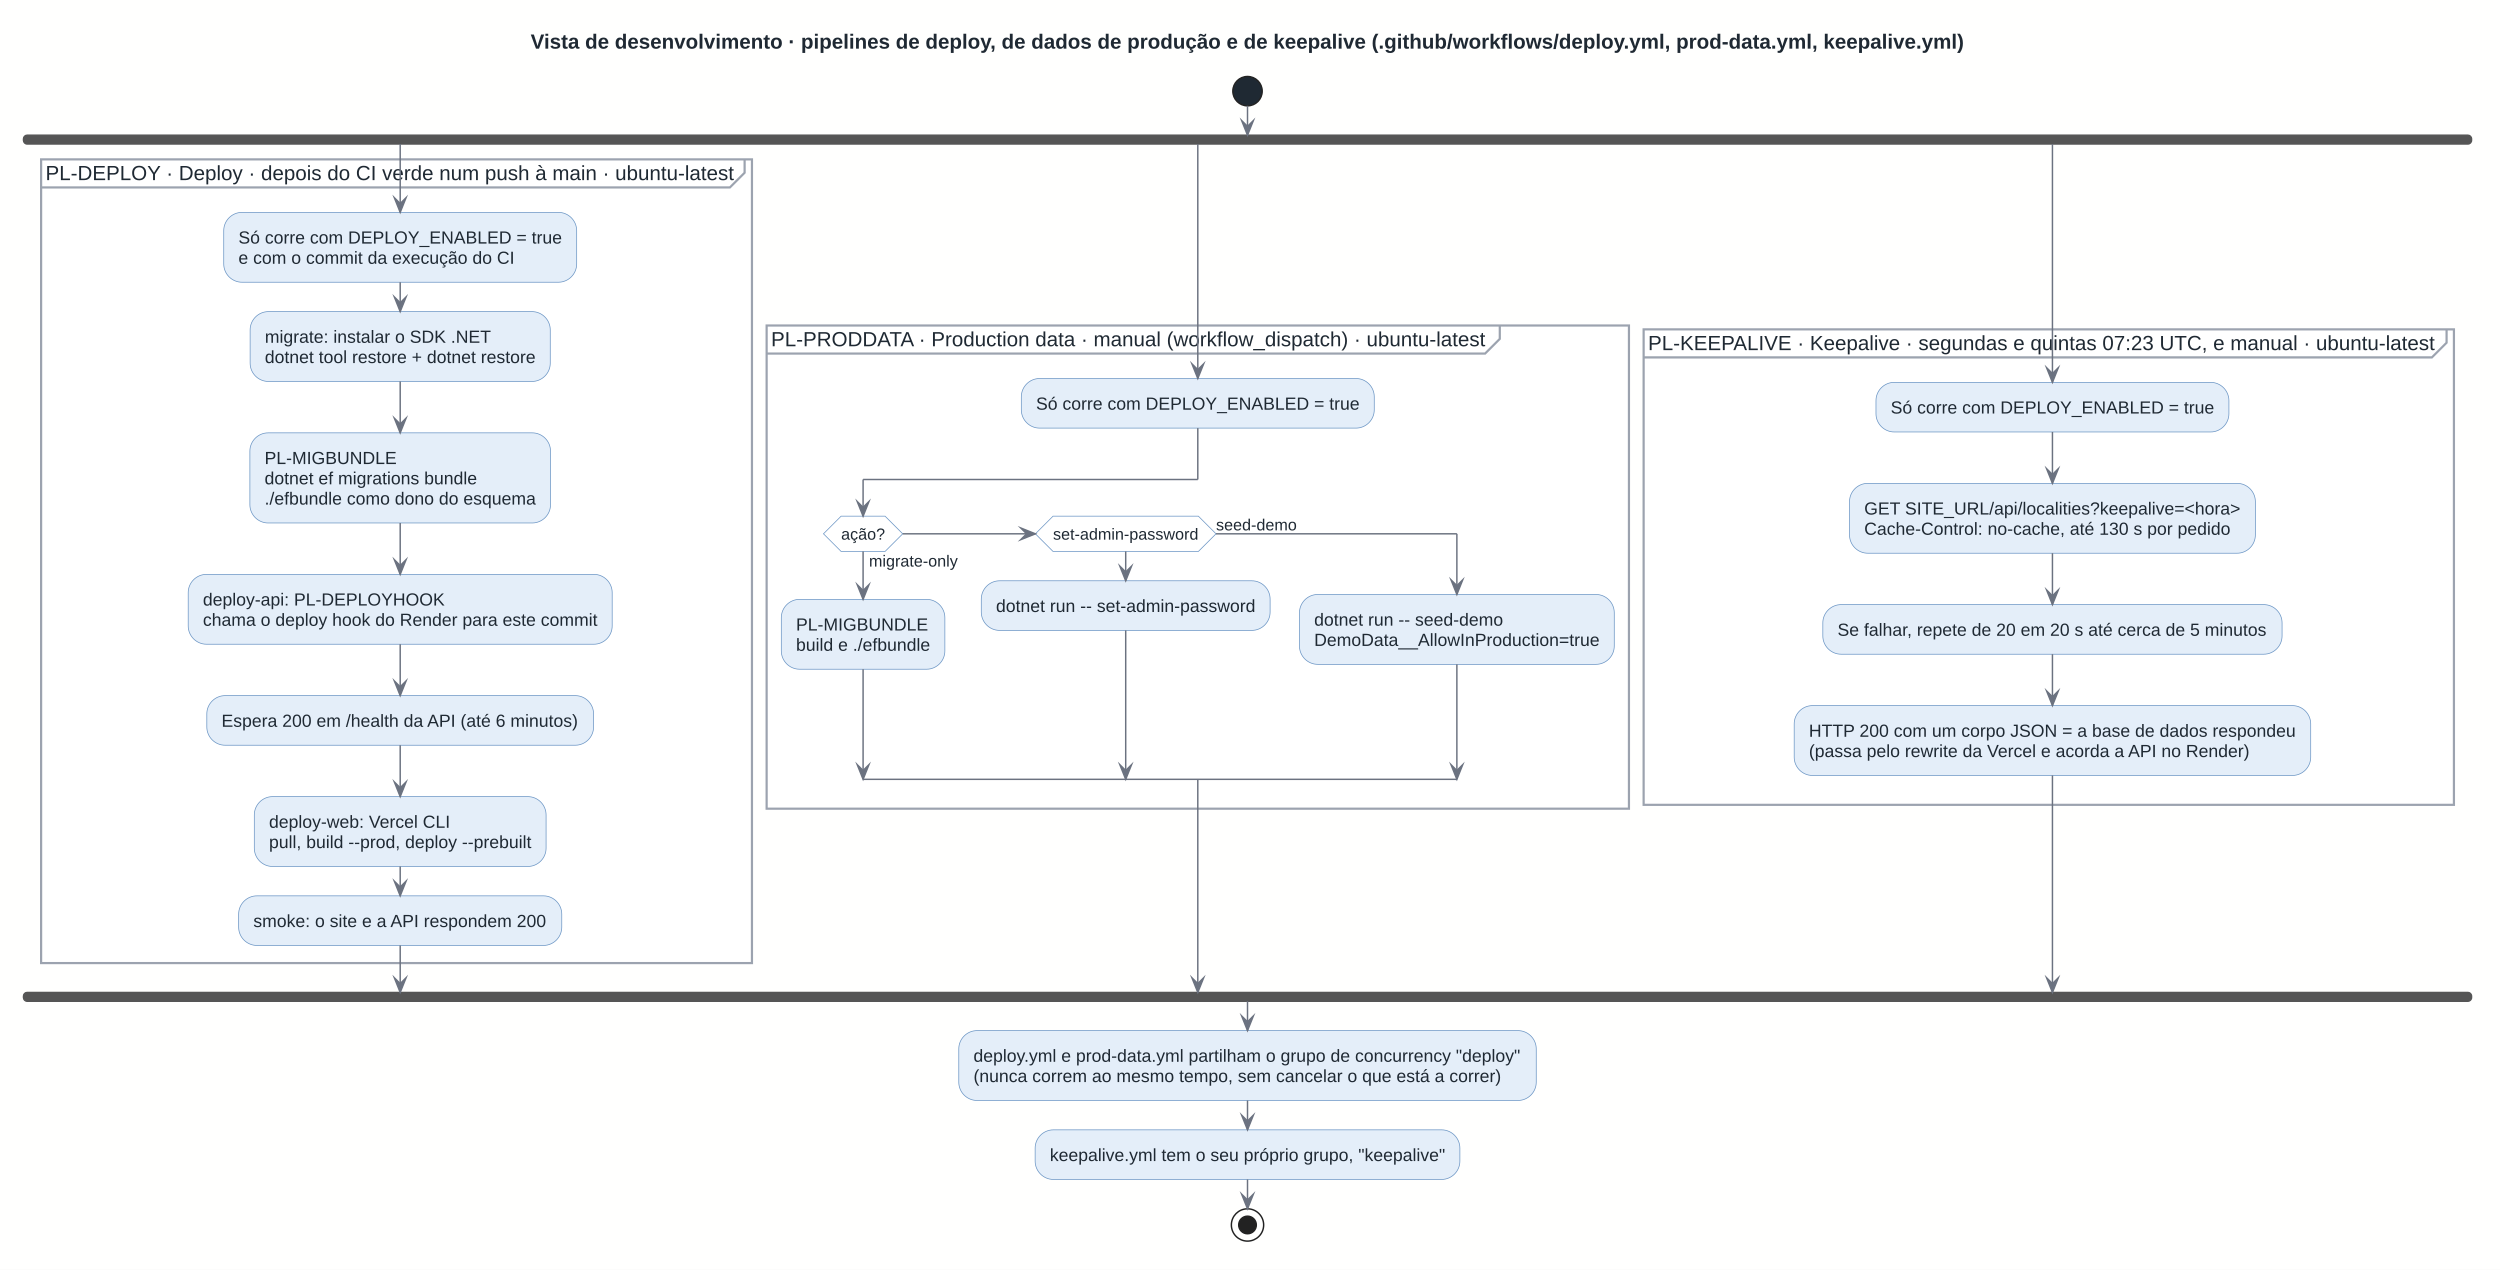
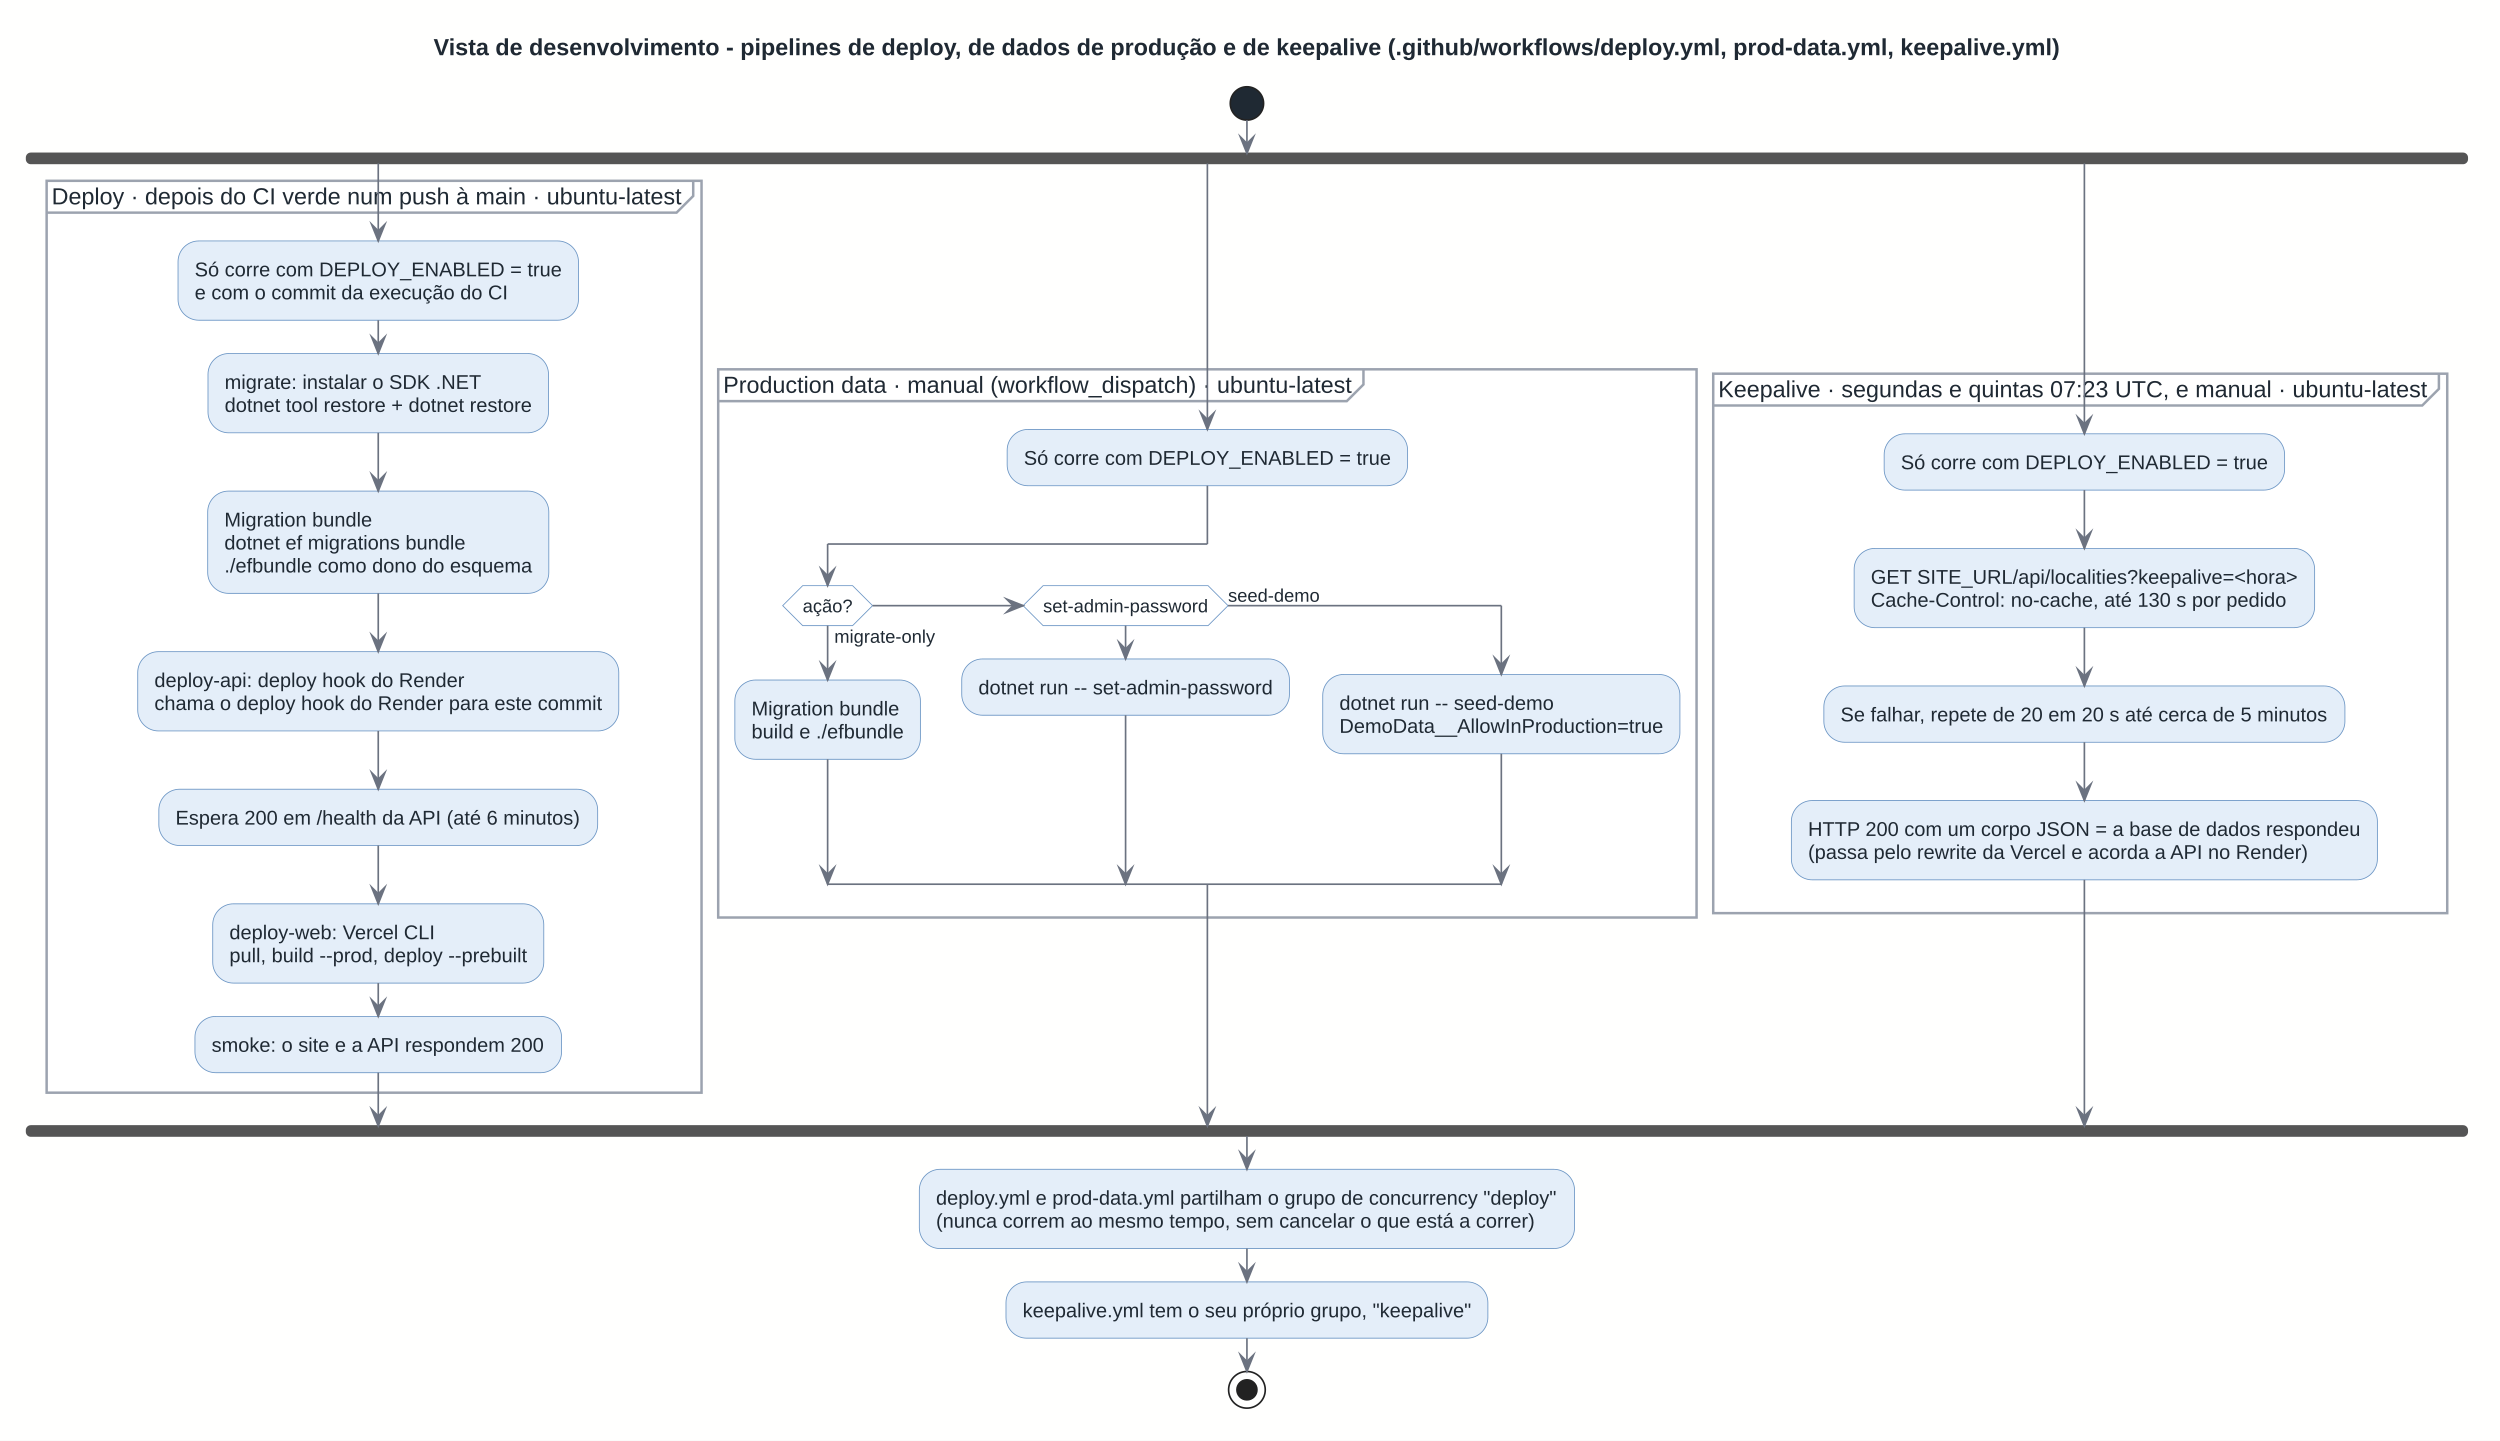
- <svg xmlns="http://www.w3.org/2000/svg" version="1.1" data-diagram-type="ACTIVITY" style="width:1703px;height:865px;background:#FFFFFE;" width="1703px" height="865px" viewBox="0 0 1703 865" zoomAndPan="magnify" preserveAspectRatio="none" contentStyleType="text/css">
+ <svg xmlns="http://www.w3.org/2000/svg" version="1.1" data-diagram-type="ACTIVITY" style="width:1501px;height:865px;background:#FFFFFE;" width="1501px" height="865px" viewBox="0 0 1501 865" zoomAndPan="magnify" preserveAspectRatio="none" contentStyleType="text/css">
  <defs />
  <g font-family="sans-serif" lengthAdjust="spacing">
-     <rect x="0" y="0" width="1703" height="865" fill="#FFFFFE" style="stroke:none;" />
+     <rect x="0" y="0" width="1501" height="865" fill="#FFFFFE" style="stroke:none;" />
    <g class="title" data-source-line="7">
-       <text x="361.462" y="33.132" fill="#1F2933" font-size="14" textLength="978.688" font-weight="700" font-family="Arial, Liberation Sans, Helvetica, sans-serif">Vista de desenvolvimento · pipelines de deploy, de dados de produção e de keepalive (.github/workflows/deploy.yml, prod-data.yml, keepalive.yml)</text>
+       <text x="260.314" y="33.132" fill="#1F2933" font-size="14" textLength="978.688" font-weight="700" font-family="Arial, Liberation Sans, Helvetica, sans-serif">Vista de desenvolvimento - pipelines de deploy, de dados de produção e de keepalive (.github/workflows/deploy.yml, prod-data.yml, keepalive.yml)</text>
    </g>
-     <ellipse cx="849.806" cy="62.099" rx="10" ry="10" fill="#1F2933" style="stroke:#222;stroke-width:1;" />
-     <rect x="16" y="92.099" width="1667.612" height="6" fill="#555" style="stroke:#555;stroke-width:1;" rx="2.5" ry="2.5" />
-     <rect x="28" y="108.565" width="484.232" height="547.483" fill="#FFF" style="stroke:#9CA3AF;stroke-width:1.5;" />
-     <path d="M507.232,108.565 L507.232,117.664 L497.232,127.664 L28,127.664" style="stroke:#9CA3AF;stroke-width:1.5;" fill="none" />
-     <text x="31" y="122.697" fill="#1F2933" font-size="14" textLength="469.232" font-family="Arial, Liberation Sans, Helvetica, sans-serif">PL-DEPLOY · Deploy · depois do CI verde num push à main · ubuntu-latest</text>
-     <rect x="152.404" y="144.664" width="240.424" height="47.598" fill="#E4EEF9" style="stroke:#6B95C4;stroke-width:0.5;" rx="12.5" ry="12.5" />
-     <text x="162.404" y="165.92" fill="#1F2933" font-size="12" textLength="220.424" font-family="Arial, Liberation Sans, Helvetica, sans-serif">Só corre com DEPLOY_ENABLED = true</text>
-     <text x="162.404" y="179.719" fill="#1F2933" font-size="12" textLength="188.086" font-family="Arial, Liberation Sans, Helvetica, sans-serif">e com o commit da execução do CI</text>
-     <rect x="170.393" y="212.262" width="204.447" height="47.598" fill="#E4EEF9" style="stroke:#6B95C4;stroke-width:0.5;" rx="12.5" ry="12.5" />
-     <text x="180.393" y="233.518" fill="#1F2933" font-size="12" textLength="154.049" font-family="Arial, Liberation Sans, Helvetica, sans-serif">migrate: instalar o SDK .NET</text>
-     <text x="180.393" y="247.316" fill="#1F2933" font-size="12" textLength="184.447" font-family="Arial, Liberation Sans, Helvetica, sans-serif">dotnet tool restore + dotnet restore</text>
-     <rect x="170.217" y="294.859" width="204.799" height="61.396" fill="#E4EEF9" style="stroke:#6B95C4;stroke-width:0.5;" rx="12.5" ry="12.5" />
-     <text x="180.217" y="316.115" fill="#1F2933" font-size="12" textLength="90.018" font-family="Arial, Liberation Sans, Helvetica, sans-serif">PL-MIGBUNDLE</text>
-     <text x="180.217" y="329.914" fill="#1F2933" font-size="12" textLength="144.762" font-family="Arial, Liberation Sans, Helvetica, sans-serif">dotnet ef migrations bundle</text>
-     <text x="180.217" y="343.713" fill="#1F2933" font-size="12" textLength="184.799" font-family="Arial, Liberation Sans, Helvetica, sans-serif">./efbundle como dono do esquema</text>
-     <rect x="128.208" y="391.256" width="288.816" height="47.598" fill="#E4EEF9" style="stroke:#6B95C4;stroke-width:0.5;" rx="12.5" ry="12.5" />
-     <text x="138.208" y="412.512" fill="#1F2933" font-size="12" textLength="164.736" font-family="Arial, Liberation Sans, Helvetica, sans-serif">deploy-api: PL-DEPLOYHOOK</text>
-     <text x="138.208" y="426.311" fill="#1F2933" font-size="12" textLength="268.816" font-family="Arial, Liberation Sans, Helvetica, sans-serif">chama o deploy hook do Render para este commit</text>
-     <rect x="140.882" y="473.854" width="263.469" height="33.799" fill="#E4EEF9" style="stroke:#6B95C4;stroke-width:0.5;" rx="12.5" ry="12.5" />
-     <text x="150.882" y="495.109" fill="#1F2933" font-size="12" textLength="243.469" font-family="Arial, Liberation Sans, Helvetica, sans-serif">Espera 200 em /health da API (até 6 minutos)</text>
-     <rect x="173.237" y="542.652" width="198.758" height="47.598" fill="#E4EEF9" style="stroke:#6B95C4;stroke-width:0.5;" rx="12.5" ry="12.5" />
-     <text x="183.237" y="563.908" fill="#1F2933" font-size="12" textLength="124.061" font-family="Arial, Liberation Sans, Helvetica, sans-serif">deploy-web: Vercel CLI</text>
-     <text x="183.237" y="577.707" fill="#1F2933" font-size="12" textLength="178.758" font-family="Arial, Liberation Sans, Helvetica, sans-serif">pull, build --prod, deploy --prebuilt</text>
-     <rect x="162.562" y="610.25" width="220.109" height="33.799" fill="#E4EEF9" style="stroke:#6B95C4;stroke-width:0.5;" rx="12.5" ry="12.5" />
-     <text x="172.562" y="631.506" fill="#1F2933" font-size="12" textLength="200.109" font-family="Arial, Liberation Sans, Helvetica, sans-serif">smoke: o site e a API respondem 200</text>
-     <rect x="522.232" y="221.735" width="587.41" height="329.144" fill="#FFF" style="stroke:#9CA3AF;stroke-width:1.5;" />
-     <path d="M1021.658,221.735 L1021.658,230.834 L1011.658,240.834 L522.232,240.834" style="stroke:#9CA3AF;stroke-width:1.5;" fill="none" />
-     <text x="525.232" y="235.867" fill="#1F2933" font-size="14" textLength="489.426" font-family="Arial, Liberation Sans, Helvetica, sans-serif">PL-PRODDATA · Production data · manual (workflow_dispatch) · ubuntu-latest</text>
-     <rect x="695.726" y="257.834" width="240.424" height="33.799" fill="#E4EEF9" style="stroke:#6B95C4;stroke-width:0.5;" rx="12.5" ry="12.5" />
-     <text x="705.726" y="279.09" fill="#1F2933" font-size="12" textLength="220.424" font-family="Arial, Liberation Sans, Helvetica, sans-serif">Só corre com DEPLOY_ENABLED = true</text>
-     <polygon points="572.95,351.633,602.921,351.633,614.921,363.633,602.921,375.633,572.95,375.633,560.95,363.633,572.95,351.633" fill="#FFF" style="stroke:#6B95C4;stroke-width:0.5;stroke-linejoin:miter;stroke-miterlimit:10;" />
-     <text x="591.936" y="385.95" fill="#1F2933" font-size="11" textLength="60.521" font-family="Arial, Liberation Sans, Helvetica, sans-serif">migrate-only</text>
-     <text x="572.95" y="367.626" fill="#1F2933" font-size="11" textLength="29.971" font-family="Arial, Liberation Sans, Helvetica, sans-serif">ação?</text>
-     <rect x="532.232" y="408.281" width="111.406" height="47.598" fill="#E4EEF9" style="stroke:#6B95C4;stroke-width:0.5;" rx="12.5" ry="12.5" />
-     <text x="542.232" y="429.537" fill="#1F2933" font-size="12" textLength="90.018" font-family="Arial, Liberation Sans, Helvetica, sans-serif">PL-MIGBUNDLE</text>
-     <text x="542.232" y="443.336" fill="#1F2933" font-size="12" textLength="91.406" font-family="Arial, Liberation Sans, Helvetica, sans-serif">build e ./efbundle</text>
-     <polygon points="717.309,351.633,816.347,351.633,828.347,363.633,816.347,375.633,717.309,375.633,705.309,363.633,717.309,351.633" fill="#FFF" style="stroke:#6B95C4;stroke-width:0.5;stroke-linejoin:miter;stroke-miterlimit:10;" />
-     <text x="717.309" y="367.626" fill="#1F2933" font-size="11" textLength="99.038" font-family="Arial, Liberation Sans, Helvetica, sans-serif">set-admin-password</text>
-     <text x="828.347" y="361.302" fill="#1F2933" font-size="11" textLength="55.032" font-family="Arial, Liberation Sans, Helvetica, sans-serif">seed-demo</text>
-     <rect x="668.457" y="395.633" width="196.742" height="33.799" fill="#E4EEF9" style="stroke:#6B95C4;stroke-width:0.5;" rx="12.5" ry="12.5" />
-     <text x="678.457" y="416.888" fill="#1F2933" font-size="12" textLength="176.742" font-family="Arial, Liberation Sans, Helvetica, sans-serif">dotnet run -- set-admin-password</text>
-     <rect x="885.199" y="404.957" width="214.443" height="47.598" fill="#E4EEF9" style="stroke:#6B95C4;stroke-width:0.5;" rx="12.5" ry="12.5" />
-     <text x="895.199" y="426.213" fill="#1F2933" font-size="12" textLength="128.736" font-family="Arial, Liberation Sans, Helvetica, sans-serif">dotnet run -- seed-demo</text>
-     <text x="895.199" y="440.012" fill="#1F2933" font-size="12" textLength="194.443" font-family="Arial, Liberation Sans, Helvetica, sans-serif">DemoData__AllowInProduction=true</text>
-     <rect x="1119.643" y="224.361" width="551.97" height="323.892" fill="#FFF" style="stroke:#9CA3AF;stroke-width:1.5;" />
-     <path d="M1666.612,224.361 L1666.612,233.46 L1656.612,243.46 L1119.643,243.46" style="stroke:#9CA3AF;stroke-width:1.5;" fill="none" />
-     <text x="1122.643" y="238.493" fill="#1F2933" font-size="14" textLength="536.97" font-family="Arial, Liberation Sans, Helvetica, sans-serif">PL-KEEPALIVE · Keepalive · segundas e quintas 07:23 UTC, e manual · ubuntu-latest</text>
-     <rect x="1277.916" y="260.46" width="240.424" height="33.799" fill="#E4EEF9" style="stroke:#6B95C4;stroke-width:0.5;" rx="12.5" ry="12.5" />
-     <text x="1287.916" y="281.716" fill="#1F2933" font-size="12" textLength="220.424" font-family="Arial, Liberation Sans, Helvetica, sans-serif">Só corre com DEPLOY_ENABLED = true</text>
-     <rect x="1259.892" y="329.259" width="276.471" height="47.598" fill="#E4EEF9" style="stroke:#6B95C4;stroke-width:0.5;" rx="12.5" ry="12.5" />
-     <text x="1269.892" y="350.515" fill="#1F2933" font-size="12" textLength="256.471" font-family="Arial, Liberation Sans, Helvetica, sans-serif">GET SITE_URL/api/localities?keepalive=&lt;hora&gt;</text>
-     <text x="1269.892" y="364.313" fill="#1F2933" font-size="12" textLength="249.486" font-family="Arial, Liberation Sans, Helvetica, sans-serif">Cache-Control: no-cache, até 130 s por pedido</text>
-     <rect x="1241.708" y="411.856" width="312.84" height="33.799" fill="#E4EEF9" style="stroke:#6B95C4;stroke-width:0.5;" rx="12.5" ry="12.5" />
-     <text x="1251.708" y="433.112" fill="#1F2933" font-size="12" textLength="292.84" font-family="Arial, Liberation Sans, Helvetica, sans-serif">Se falhar, repete de 20 em 20 s até cerca de 5 minutos</text>
-     <rect x="1222.205" y="480.655" width="351.846" height="47.598" fill="#E4EEF9" style="stroke:#6B95C4;stroke-width:0.5;" rx="12.5" ry="12.5" />
-     <text x="1232.205" y="501.911" fill="#1F2933" font-size="12" textLength="331.846" font-family="Arial, Liberation Sans, Helvetica, sans-serif">HTTP 200 com um corpo JSON = a base de dados respondeu</text>
-     <text x="1232.205" y="515.71" fill="#1F2933" font-size="12" textLength="301.494" font-family="Arial, Liberation Sans, Helvetica, sans-serif">(passa pelo rewrite da Vercel e acorda a API no Render)</text>
-     <rect x="16" y="676.049" width="1667.612" height="6" fill="#555" style="stroke:#555;stroke-width:1;" rx="2.5" ry="2.5" />
-     <rect x="653.118" y="702.049" width="393.377" height="47.598" fill="#E4EEF9" style="stroke:#6B95C4;stroke-width:0.5;" rx="12.5" ry="12.5" />
-     <text x="663.118" y="723.305" fill="#1F2933" font-size="12" textLength="373.377" font-family="Arial, Liberation Sans, Helvetica, sans-serif">deploy.yml e prod-data.yml partilham o grupo de concurrency "deploy"</text>
-     <text x="663.118" y="737.104" fill="#1F2933" font-size="12" textLength="359.484" font-family="Arial, Liberation Sans, Helvetica, sans-serif">(nunca correm ao mesmo tempo, sem cancelar o que está a correr)</text>
-     <rect x="705.143" y="769.646" width="289.326" height="33.799" fill="#E4EEF9" style="stroke:#6B95C4;stroke-width:0.5;" rx="12.5" ry="12.5" />
-     <text x="715.143" y="790.902" fill="#1F2933" font-size="12" textLength="269.326" font-family="Arial, Liberation Sans, Helvetica, sans-serif">keepalive.yml tem o seu próprio grupo, "keepalive"</text>
-     <ellipse cx="849.806" cy="834.445" rx="11" ry="11" fill="none" style="stroke:#222;stroke-width:1;" />
-     <ellipse cx="849.806" cy="834.445" rx="6" ry="6" fill="#222" style="stroke:#222;stroke-width:1;" />
-     <line x1="272.616" y1="192.262" x2="272.616" y2="212.262" style="stroke:#6B7280;stroke-width:1;" />
-     <polygon points="268.616,202.262,272.616,212.262,276.616,202.262,272.616,206.262" fill="#6B7280" style="stroke:#6B7280;stroke-width:1;stroke-linejoin:miter;stroke-miterlimit:10;" />
-     <line x1="272.616" y1="259.859" x2="272.616" y2="294.859" style="stroke:#6B7280;stroke-width:1;" />
-     <polygon points="268.616,284.859,272.616,294.859,276.616,284.859,272.616,288.859" fill="#6B7280" style="stroke:#6B7280;stroke-width:1;stroke-linejoin:miter;stroke-miterlimit:10;" />
-     <line x1="272.616" y1="356.256" x2="272.616" y2="391.256" style="stroke:#6B7280;stroke-width:1;" />
-     <polygon points="268.616,381.256,272.616,391.256,276.616,381.256,272.616,385.256" fill="#6B7280" style="stroke:#6B7280;stroke-width:1;stroke-linejoin:miter;stroke-miterlimit:10;" />
-     <line x1="272.616" y1="438.854" x2="272.616" y2="473.854" style="stroke:#6B7280;stroke-width:1;" />
-     <polygon points="268.616,463.854,272.616,473.854,276.616,463.854,272.616,467.854" fill="#6B7280" style="stroke:#6B7280;stroke-width:1;stroke-linejoin:miter;stroke-miterlimit:10;" />
-     <line x1="272.616" y1="507.652" x2="272.616" y2="542.652" style="stroke:#6B7280;stroke-width:1;" />
-     <polygon points="268.616,532.652,272.616,542.652,276.616,532.652,272.616,536.652" fill="#6B7280" style="stroke:#6B7280;stroke-width:1;stroke-linejoin:miter;stroke-miterlimit:10;" />
-     <line x1="272.616" y1="590.25" x2="272.616" y2="610.25" style="stroke:#6B7280;stroke-width:1;" />
-     <polygon points="268.616,600.25,272.616,610.25,276.616,600.25,272.616,604.25" fill="#6B7280" style="stroke:#6B7280;stroke-width:1;stroke-linejoin:miter;stroke-miterlimit:10;" />
-     <line x1="587.936" y1="375.633" x2="587.936" y2="408.281" style="stroke:#6B7280;stroke-width:1;" />
-     <polygon points="583.936,398.281,587.936,408.281,591.936,398.281,587.936,402.281" fill="#6B7280" style="stroke:#6B7280;stroke-width:1;stroke-linejoin:miter;stroke-miterlimit:10;" />
-     <line x1="587.936" y1="455.879" x2="587.936" y2="530.879" style="stroke:#6B7280;stroke-width:1;" />
-     <polygon points="583.936,520.879,587.936,530.879,591.936,520.879,587.936,524.879" fill="#6B7280" style="stroke:#6B7280;stroke-width:1;stroke-linejoin:miter;stroke-miterlimit:10;" />
-     <line x1="766.828" y1="375.633" x2="766.828" y2="395.633" style="stroke:#6B7280;stroke-width:1;" />
-     <polygon points="762.828,385.633,766.828,395.633,770.828,385.633,766.828,389.633" fill="#6B7280" style="stroke:#6B7280;stroke-width:1;stroke-linejoin:miter;stroke-miterlimit:10;" />
-     <line x1="766.828" y1="429.431" x2="766.828" y2="530.879" style="stroke:#6B7280;stroke-width:1;" />
-     <polygon points="762.828,520.879,766.828,530.879,770.828,520.879,766.828,524.879" fill="#6B7280" style="stroke:#6B7280;stroke-width:1;stroke-linejoin:miter;stroke-miterlimit:10;" />
-     <line x1="614.921" y1="363.633" x2="705.309" y2="363.633" style="stroke:#6B7280;stroke-width:1;" />
-     <polygon points="695.309,359.633,705.309,363.633,695.309,367.633,699.309,363.633" fill="#6B7280" style="stroke:#6B7280;stroke-width:1;stroke-linejoin:miter;stroke-miterlimit:10;" />
-     <line x1="815.938" y1="291.633" x2="815.938" y2="326.633" style="stroke:#6B7280;stroke-width:1;" />
-     <line x1="815.938" y1="326.633" x2="587.936" y2="326.633" style="stroke:#6B7280;stroke-width:1;" />
-     <line x1="587.936" y1="326.633" x2="587.936" y2="351.633" style="stroke:#6B7280;stroke-width:1;" />
-     <polygon points="583.936,341.633,587.936,351.633,591.936,341.633,587.936,345.633" fill="#6B7280" style="stroke:#6B7280;stroke-width:1;stroke-linejoin:miter;stroke-miterlimit:10;" />
-     <line x1="828.347" y1="363.633" x2="992.421" y2="363.633" style="stroke:#6B7280;stroke-width:1;" />
-     <line x1="992.421" y1="363.633" x2="992.421" y2="404.957" style="stroke:#6B7280;stroke-width:1;" />
-     <polygon points="988.421,394.957,992.421,404.957,996.421,394.957,992.421,398.957" fill="#6B7280" style="stroke:#6B7280;stroke-width:1;stroke-linejoin:miter;stroke-miterlimit:10;" />
-     <line x1="992.421" y1="452.555" x2="992.421" y2="530.879" style="stroke:#6B7280;stroke-width:1;" />
-     <polygon points="988.421,520.879,992.421,530.879,996.421,520.879,992.421,524.879" fill="#6B7280" style="stroke:#6B7280;stroke-width:1;stroke-linejoin:miter;stroke-miterlimit:10;" />
-     <line x1="587.936" y1="530.879" x2="992.421" y2="530.879" style="stroke:#6B7280;stroke-width:1;" />
-     <line x1="1398.127" y1="294.259" x2="1398.127" y2="329.259" style="stroke:#6B7280;stroke-width:1;" />
-     <polygon points="1394.127,319.259,1398.127,329.259,1402.127,319.259,1398.127,323.259" fill="#6B7280" style="stroke:#6B7280;stroke-width:1;stroke-linejoin:miter;stroke-miterlimit:10;" />
-     <line x1="1398.127" y1="376.856" x2="1398.127" y2="411.856" style="stroke:#6B7280;stroke-width:1;" />
-     <polygon points="1394.127,401.856,1398.127,411.856,1402.127,401.856,1398.127,405.856" fill="#6B7280" style="stroke:#6B7280;stroke-width:1;stroke-linejoin:miter;stroke-miterlimit:10;" />
-     <line x1="1398.127" y1="445.655" x2="1398.127" y2="480.655" style="stroke:#6B7280;stroke-width:1;" />
-     <polygon points="1394.127,470.655,1398.127,480.655,1402.127,470.655,1398.127,474.655" fill="#6B7280" style="stroke:#6B7280;stroke-width:1;stroke-linejoin:miter;stroke-miterlimit:10;" />
-     <line x1="272.616" y1="98.099" x2="272.616" y2="144.664" style="stroke:#6B7280;stroke-width:1;" />
-     <polygon points="268.616,134.664,272.616,144.664,276.616,134.664,272.616,138.664" fill="#6B7280" style="stroke:#6B7280;stroke-width:1;stroke-linejoin:miter;stroke-miterlimit:10;" />
-     <line x1="815.938" y1="98.099" x2="815.938" y2="257.834" style="stroke:#6B7280;stroke-width:1;" />
-     <polygon points="811.938,247.834,815.938,257.834,819.938,247.834,815.938,251.834" fill="#6B7280" style="stroke:#6B7280;stroke-width:1;stroke-linejoin:miter;stroke-miterlimit:10;" />
-     <line x1="1398.127" y1="98.099" x2="1398.127" y2="260.46" style="stroke:#6B7280;stroke-width:1;" />
-     <polygon points="1394.127,250.46,1398.127,260.46,1402.127,250.46,1398.127,254.46" fill="#6B7280" style="stroke:#6B7280;stroke-width:1;stroke-linejoin:miter;stroke-miterlimit:10;" />
-     <line x1="272.616" y1="644.049" x2="272.616" y2="676.049" style="stroke:#6B7280;stroke-width:1;" />
-     <polygon points="268.616,666.049,272.616,676.049,276.616,666.049,272.616,670.049" fill="#6B7280" style="stroke:#6B7280;stroke-width:1;stroke-linejoin:miter;stroke-miterlimit:10;" />
-     <line x1="815.938" y1="530.879" x2="815.938" y2="676.049" style="stroke:#6B7280;stroke-width:1;" />
-     <polygon points="811.938,666.049,815.938,676.049,819.938,666.049,815.938,670.049" fill="#6B7280" style="stroke:#6B7280;stroke-width:1;stroke-linejoin:miter;stroke-miterlimit:10;" />
-     <line x1="1398.127" y1="528.253" x2="1398.127" y2="676.049" style="stroke:#6B7280;stroke-width:1;" />
-     <polygon points="1394.127,666.049,1398.127,676.049,1402.127,666.049,1398.127,670.049" fill="#6B7280" style="stroke:#6B7280;stroke-width:1;stroke-linejoin:miter;stroke-miterlimit:10;" />
-     <line x1="849.806" y1="72.099" x2="849.806" y2="92.099" style="stroke:#6B7280;stroke-width:1;" />
-     <polygon points="845.806,82.099,849.806,92.099,853.806,82.099,849.806,86.099" fill="#6B7280" style="stroke:#6B7280;stroke-width:1;stroke-linejoin:miter;stroke-miterlimit:10;" />
-     <line x1="849.806" y1="682.049" x2="849.806" y2="702.049" style="stroke:#6B7280;stroke-width:1;" />
-     <polygon points="845.806,692.049,849.806,702.049,853.806,692.049,849.806,696.049" fill="#6B7280" style="stroke:#6B7280;stroke-width:1;stroke-linejoin:miter;stroke-miterlimit:10;" />
-     <line x1="849.806" y1="749.646" x2="849.806" y2="769.646" style="stroke:#6B7280;stroke-width:1;" />
-     <polygon points="845.806,759.646,849.806,769.646,853.806,759.646,849.806,763.646" fill="#6B7280" style="stroke:#6B7280;stroke-width:1;stroke-linejoin:miter;stroke-miterlimit:10;" />
-     <line x1="849.806" y1="803.445" x2="849.806" y2="823.445" style="stroke:#6B7280;stroke-width:1;" />
-     <polygon points="845.806,813.445,849.806,823.445,853.806,813.445,849.806,817.445" fill="#6B7280" style="stroke:#6B7280;stroke-width:1;stroke-linejoin:miter;stroke-miterlimit:10;" />
+     <ellipse cx="748.658" cy="62.099" rx="10" ry="10" fill="#1F2933" style="stroke:#222;stroke-width:1;" />
+     <rect x="16" y="92.099" width="1465.316" height="6" fill="#555" style="stroke:#555;stroke-width:1;" rx="2.5" ry="2.5" />
+     <rect x="28" y="108.565" width="393.205" height="547.483" fill="#FFF" style="stroke:#9CA3AF;stroke-width:1.5;" />
+     <path d="M416.205,108.565 L416.205,117.664 L406.205,127.664 L28,127.664" style="stroke:#9CA3AF;stroke-width:1.5;" fill="none" />
+     <text x="31" y="122.697" fill="#1F2933" font-size="14" textLength="378.205" font-family="Arial, Liberation Sans, Helvetica, sans-serif">Deploy · depois do CI verde num push à main · ubuntu-latest</text>
+     <rect x="106.891" y="144.664" width="240.424" height="47.598" fill="#E4EEF9" style="stroke:#6B95C4;stroke-width:0.5;" rx="12.5" ry="12.5" />
+     <text x="116.891" y="165.92" fill="#1F2933" font-size="12" textLength="220.424" font-family="Arial, Liberation Sans, Helvetica, sans-serif">Só corre com DEPLOY_ENABLED = true</text>
+     <text x="116.891" y="179.719" fill="#1F2933" font-size="12" textLength="188.086" font-family="Arial, Liberation Sans, Helvetica, sans-serif">e com o commit da execução do CI</text>
+     <rect x="124.879" y="212.262" width="204.447" height="47.598" fill="#E4EEF9" style="stroke:#6B95C4;stroke-width:0.5;" rx="12.5" ry="12.5" />
+     <text x="134.879" y="233.518" fill="#1F2933" font-size="12" textLength="154.049" font-family="Arial, Liberation Sans, Helvetica, sans-serif">migrate: instalar o SDK .NET</text>
+     <text x="134.879" y="247.316" fill="#1F2933" font-size="12" textLength="184.447" font-family="Arial, Liberation Sans, Helvetica, sans-serif">dotnet tool restore + dotnet restore</text>
+     <rect x="124.703" y="294.859" width="204.799" height="61.396" fill="#E4EEF9" style="stroke:#6B95C4;stroke-width:0.5;" rx="12.5" ry="12.5" />
+     <text x="134.703" y="316.115" fill="#1F2933" font-size="12" textLength="88.723" font-family="Arial, Liberation Sans, Helvetica, sans-serif">Migration bundle</text>
+     <text x="134.703" y="329.914" fill="#1F2933" font-size="12" textLength="144.762" font-family="Arial, Liberation Sans, Helvetica, sans-serif">dotnet ef migrations bundle</text>
+     <text x="134.703" y="343.713" fill="#1F2933" font-size="12" textLength="184.799" font-family="Arial, Liberation Sans, Helvetica, sans-serif">./efbundle como dono do esquema</text>
+     <rect x="82.694" y="391.256" width="288.816" height="47.598" fill="#E4EEF9" style="stroke:#6B95C4;stroke-width:0.5;" rx="12.5" ry="12.5" />
+     <text x="92.694" y="412.512" fill="#1F2933" font-size="12" textLength="186.129" font-family="Arial, Liberation Sans, Helvetica, sans-serif">deploy-api: deploy hook do Render</text>
+     <text x="92.694" y="426.311" fill="#1F2933" font-size="12" textLength="268.816" font-family="Arial, Liberation Sans, Helvetica, sans-serif">chama o deploy hook do Render para este commit</text>
+     <rect x="95.368" y="473.854" width="263.469" height="33.799" fill="#E4EEF9" style="stroke:#6B95C4;stroke-width:0.5;" rx="12.5" ry="12.5" />
+     <text x="105.368" y="495.109" fill="#1F2933" font-size="12" textLength="243.469" font-family="Arial, Liberation Sans, Helvetica, sans-serif">Espera 200 em /health da API (até 6 minutos)</text>
+     <rect x="127.724" y="542.652" width="198.758" height="47.598" fill="#E4EEF9" style="stroke:#6B95C4;stroke-width:0.5;" rx="12.5" ry="12.5" />
+     <text x="137.724" y="563.908" fill="#1F2933" font-size="12" textLength="124.061" font-family="Arial, Liberation Sans, Helvetica, sans-serif">deploy-web: Vercel CLI</text>
+     <text x="137.724" y="577.707" fill="#1F2933" font-size="12" textLength="178.758" font-family="Arial, Liberation Sans, Helvetica, sans-serif">pull, build --prod, deploy --prebuilt</text>
+     <rect x="117.048" y="610.25" width="220.109" height="33.799" fill="#E4EEF9" style="stroke:#6B95C4;stroke-width:0.5;" rx="12.5" ry="12.5" />
+     <text x="127.048" y="631.506" fill="#1F2933" font-size="12" textLength="200.109" font-family="Arial, Liberation Sans, Helvetica, sans-serif">smoke: o site e a API respondem 200</text>
+     <rect x="431.205" y="221.735" width="587.41" height="329.144" fill="#FFF" style="stroke:#9CA3AF;stroke-width:1.5;" />
+     <path d="M818.617,221.735 L818.617,230.834 L808.617,240.834 L431.205,240.834" style="stroke:#9CA3AF;stroke-width:1.5;" fill="none" />
+     <text x="434.205" y="235.867" fill="#1F2933" font-size="14" textLength="377.412" font-family="Arial, Liberation Sans, Helvetica, sans-serif">Production data · manual (workflow_dispatch) · ubuntu-latest</text>
+     <rect x="604.698" y="257.834" width="240.424" height="33.799" fill="#E4EEF9" style="stroke:#6B95C4;stroke-width:0.5;" rx="12.5" ry="12.5" />
+     <text x="614.698" y="279.09" fill="#1F2933" font-size="12" textLength="220.424" font-family="Arial, Liberation Sans, Helvetica, sans-serif">Só corre com DEPLOY_ENABLED = true</text>
+     <polygon points="481.923,351.633,511.894,351.633,523.894,363.633,511.894,375.633,481.923,375.633,469.923,363.633,481.923,351.633" fill="#FFF" style="stroke:#6B95C4;stroke-width:0.5;stroke-linejoin:miter;stroke-miterlimit:10;" />
+     <text x="500.908" y="385.95" fill="#1F2933" font-size="11" textLength="60.521" font-family="Arial, Liberation Sans, Helvetica, sans-serif">migrate-only</text>
+     <text x="481.923" y="367.626" fill="#1F2933" font-size="11" textLength="29.971" font-family="Arial, Liberation Sans, Helvetica, sans-serif">ação?</text>
+     <rect x="441.205" y="408.281" width="111.406" height="47.598" fill="#E4EEF9" style="stroke:#6B95C4;stroke-width:0.5;" rx="12.5" ry="12.5" />
+     <text x="451.205" y="429.537" fill="#1F2933" font-size="12" textLength="88.723" font-family="Arial, Liberation Sans, Helvetica, sans-serif">Migration bundle</text>
+     <text x="451.205" y="443.336" fill="#1F2933" font-size="12" textLength="91.406" font-family="Arial, Liberation Sans, Helvetica, sans-serif">build e ./efbundle</text>
+     <polygon points="626.282,351.633,725.32,351.633,737.32,363.633,725.32,375.633,626.282,375.633,614.282,363.633,626.282,351.633" fill="#FFF" style="stroke:#6B95C4;stroke-width:0.5;stroke-linejoin:miter;stroke-miterlimit:10;" />
+     <text x="626.282" y="367.626" fill="#1F2933" font-size="11" textLength="99.038" font-family="Arial, Liberation Sans, Helvetica, sans-serif">set-admin-password</text>
+     <text x="737.32" y="361.302" fill="#1F2933" font-size="11" textLength="55.032" font-family="Arial, Liberation Sans, Helvetica, sans-serif">seed-demo</text>
+     <rect x="577.43" y="395.633" width="196.742" height="33.799" fill="#E4EEF9" style="stroke:#6B95C4;stroke-width:0.5;" rx="12.5" ry="12.5" />
+     <text x="587.43" y="416.888" fill="#1F2933" font-size="12" textLength="176.742" font-family="Arial, Liberation Sans, Helvetica, sans-serif">dotnet run -- set-admin-password</text>
+     <rect x="794.172" y="404.957" width="214.443" height="47.598" fill="#E4EEF9" style="stroke:#6B95C4;stroke-width:0.5;" rx="12.5" ry="12.5" />
+     <text x="804.172" y="426.213" fill="#1F2933" font-size="12" textLength="128.736" font-family="Arial, Liberation Sans, Helvetica, sans-serif">dotnet run -- seed-demo</text>
+     <text x="804.172" y="440.012" fill="#1F2933" font-size="12" textLength="194.443" font-family="Arial, Liberation Sans, Helvetica, sans-serif">DemoData__AllowInProduction=true</text>
+     <rect x="1028.615" y="224.361" width="440.701" height="323.892" fill="#FFF" style="stroke:#9CA3AF;stroke-width:1.5;" />
+     <path d="M1464.316,224.361 L1464.316,233.46 L1454.316,243.46 L1028.615,243.46" style="stroke:#9CA3AF;stroke-width:1.5;" fill="none" />
+     <text x="1031.615" y="238.493" fill="#1F2933" font-size="14" textLength="425.701" font-family="Arial, Liberation Sans, Helvetica, sans-serif">Keepalive · segundas e quintas 07:23 UTC, e manual · ubuntu-latest</text>
+     <rect x="1131.254" y="260.46" width="240.424" height="33.799" fill="#E4EEF9" style="stroke:#6B95C4;stroke-width:0.5;" rx="12.5" ry="12.5" />
+     <text x="1141.254" y="281.716" fill="#1F2933" font-size="12" textLength="220.424" font-family="Arial, Liberation Sans, Helvetica, sans-serif">Só corre com DEPLOY_ENABLED = true</text>
+     <rect x="1113.23" y="329.259" width="276.471" height="47.598" fill="#E4EEF9" style="stroke:#6B95C4;stroke-width:0.5;" rx="12.5" ry="12.5" />
+     <text x="1123.23" y="350.515" fill="#1F2933" font-size="12" textLength="256.471" font-family="Arial, Liberation Sans, Helvetica, sans-serif">GET SITE_URL/api/localities?keepalive=&lt;hora&gt;</text>
+     <text x="1123.23" y="364.313" fill="#1F2933" font-size="12" textLength="249.486" font-family="Arial, Liberation Sans, Helvetica, sans-serif">Cache-Control: no-cache, até 130 s por pedido</text>
+     <rect x="1095.046" y="411.856" width="312.84" height="33.799" fill="#E4EEF9" style="stroke:#6B95C4;stroke-width:0.5;" rx="12.5" ry="12.5" />
+     <text x="1105.046" y="433.112" fill="#1F2933" font-size="12" textLength="292.84" font-family="Arial, Liberation Sans, Helvetica, sans-serif">Se falhar, repete de 20 em 20 s até cerca de 5 minutos</text>
+     <rect x="1075.543" y="480.655" width="351.846" height="47.598" fill="#E4EEF9" style="stroke:#6B95C4;stroke-width:0.5;" rx="12.5" ry="12.5" />
+     <text x="1085.543" y="501.911" fill="#1F2933" font-size="12" textLength="331.846" font-family="Arial, Liberation Sans, Helvetica, sans-serif">HTTP 200 com um corpo JSON = a base de dados respondeu</text>
+     <text x="1085.543" y="515.71" fill="#1F2933" font-size="12" textLength="301.494" font-family="Arial, Liberation Sans, Helvetica, sans-serif">(passa pelo rewrite da Vercel e acorda a API no Render)</text>
+     <rect x="16" y="676.049" width="1465.316" height="6" fill="#555" style="stroke:#555;stroke-width:1;" rx="2.5" ry="2.5" />
+     <rect x="551.97" y="702.049" width="393.377" height="47.598" fill="#E4EEF9" style="stroke:#6B95C4;stroke-width:0.5;" rx="12.5" ry="12.5" />
+     <text x="561.97" y="723.305" fill="#1F2933" font-size="12" textLength="373.377" font-family="Arial, Liberation Sans, Helvetica, sans-serif">deploy.yml e prod-data.yml partilham o grupo de concurrency "deploy"</text>
+     <text x="561.97" y="737.104" fill="#1F2933" font-size="12" textLength="359.484" font-family="Arial, Liberation Sans, Helvetica, sans-serif">(nunca correm ao mesmo tempo, sem cancelar o que está a correr)</text>
+     <rect x="603.995" y="769.646" width="289.326" height="33.799" fill="#E4EEF9" style="stroke:#6B95C4;stroke-width:0.5;" rx="12.5" ry="12.5" />
+     <text x="613.995" y="790.902" fill="#1F2933" font-size="12" textLength="269.326" font-family="Arial, Liberation Sans, Helvetica, sans-serif">keepalive.yml tem o seu próprio grupo, "keepalive"</text>
+     <ellipse cx="748.658" cy="834.445" rx="11" ry="11" fill="none" style="stroke:#222;stroke-width:1;" />
+     <ellipse cx="748.658" cy="834.445" rx="6" ry="6" fill="#222" style="stroke:#222;stroke-width:1;" />
+     <line x1="227.103" y1="192.262" x2="227.103" y2="212.262" style="stroke:#6B7280;stroke-width:1;" />
+     <polygon points="223.103,202.262,227.103,212.262,231.103,202.262,227.103,206.262" fill="#6B7280" style="stroke:#6B7280;stroke-width:1;stroke-linejoin:miter;stroke-miterlimit:10;" />
+     <line x1="227.103" y1="259.859" x2="227.103" y2="294.859" style="stroke:#6B7280;stroke-width:1;" />
+     <polygon points="223.103,284.859,227.103,294.859,231.103,284.859,227.103,288.859" fill="#6B7280" style="stroke:#6B7280;stroke-width:1;stroke-linejoin:miter;stroke-miterlimit:10;" />
+     <line x1="227.103" y1="356.256" x2="227.103" y2="391.256" style="stroke:#6B7280;stroke-width:1;" />
+     <polygon points="223.103,381.256,227.103,391.256,231.103,381.256,227.103,385.256" fill="#6B7280" style="stroke:#6B7280;stroke-width:1;stroke-linejoin:miter;stroke-miterlimit:10;" />
+     <line x1="227.103" y1="438.854" x2="227.103" y2="473.854" style="stroke:#6B7280;stroke-width:1;" />
+     <polygon points="223.103,463.854,227.103,473.854,231.103,463.854,227.103,467.854" fill="#6B7280" style="stroke:#6B7280;stroke-width:1;stroke-linejoin:miter;stroke-miterlimit:10;" />
+     <line x1="227.103" y1="507.652" x2="227.103" y2="542.652" style="stroke:#6B7280;stroke-width:1;" />
+     <polygon points="223.103,532.652,227.103,542.652,231.103,532.652,227.103,536.652" fill="#6B7280" style="stroke:#6B7280;stroke-width:1;stroke-linejoin:miter;stroke-miterlimit:10;" />
+     <line x1="227.103" y1="590.25" x2="227.103" y2="610.25" style="stroke:#6B7280;stroke-width:1;" />
+     <polygon points="223.103,600.25,227.103,610.25,231.103,600.25,227.103,604.25" fill="#6B7280" style="stroke:#6B7280;stroke-width:1;stroke-linejoin:miter;stroke-miterlimit:10;" />
+     <line x1="496.908" y1="375.633" x2="496.908" y2="408.281" style="stroke:#6B7280;stroke-width:1;" />
+     <polygon points="492.908,398.281,496.908,408.281,500.908,398.281,496.908,402.281" fill="#6B7280" style="stroke:#6B7280;stroke-width:1;stroke-linejoin:miter;stroke-miterlimit:10;" />
+     <line x1="496.908" y1="455.879" x2="496.908" y2="530.879" style="stroke:#6B7280;stroke-width:1;" />
+     <polygon points="492.908,520.879,496.908,530.879,500.908,520.879,496.908,524.879" fill="#6B7280" style="stroke:#6B7280;stroke-width:1;stroke-linejoin:miter;stroke-miterlimit:10;" />
+     <line x1="675.801" y1="375.633" x2="675.801" y2="395.633" style="stroke:#6B7280;stroke-width:1;" />
+     <polygon points="671.801,385.633,675.801,395.633,679.801,385.633,675.801,389.633" fill="#6B7280" style="stroke:#6B7280;stroke-width:1;stroke-linejoin:miter;stroke-miterlimit:10;" />
+     <line x1="675.801" y1="429.431" x2="675.801" y2="530.879" style="stroke:#6B7280;stroke-width:1;" />
+     <polygon points="671.801,520.879,675.801,530.879,679.801,520.879,675.801,524.879" fill="#6B7280" style="stroke:#6B7280;stroke-width:1;stroke-linejoin:miter;stroke-miterlimit:10;" />
+     <line x1="523.894" y1="363.633" x2="614.282" y2="363.633" style="stroke:#6B7280;stroke-width:1;" />
+     <polygon points="604.282,359.633,614.282,363.633,604.282,367.633,608.282,363.633" fill="#6B7280" style="stroke:#6B7280;stroke-width:1;stroke-linejoin:miter;stroke-miterlimit:10;" />
+     <line x1="724.91" y1="291.633" x2="724.91" y2="326.633" style="stroke:#6B7280;stroke-width:1;" />
+     <line x1="724.91" y1="326.633" x2="496.908" y2="326.633" style="stroke:#6B7280;stroke-width:1;" />
+     <line x1="496.908" y1="326.633" x2="496.908" y2="351.633" style="stroke:#6B7280;stroke-width:1;" />
+     <polygon points="492.908,341.633,496.908,351.633,500.908,341.633,496.908,345.633" fill="#6B7280" style="stroke:#6B7280;stroke-width:1;stroke-linejoin:miter;stroke-miterlimit:10;" />
+     <line x1="737.32" y1="363.633" x2="901.394" y2="363.633" style="stroke:#6B7280;stroke-width:1;" />
+     <line x1="901.394" y1="363.633" x2="901.394" y2="404.957" style="stroke:#6B7280;stroke-width:1;" />
+     <polygon points="897.394,394.957,901.394,404.957,905.394,394.957,901.394,398.957" fill="#6B7280" style="stroke:#6B7280;stroke-width:1;stroke-linejoin:miter;stroke-miterlimit:10;" />
+     <line x1="901.394" y1="452.555" x2="901.394" y2="530.879" style="stroke:#6B7280;stroke-width:1;" />
+     <polygon points="897.394,520.879,901.394,530.879,905.394,520.879,901.394,524.879" fill="#6B7280" style="stroke:#6B7280;stroke-width:1;stroke-linejoin:miter;stroke-miterlimit:10;" />
+     <line x1="496.908" y1="530.879" x2="901.394" y2="530.879" style="stroke:#6B7280;stroke-width:1;" />
+     <line x1="1251.466" y1="294.259" x2="1251.466" y2="329.259" style="stroke:#6B7280;stroke-width:1;" />
+     <polygon points="1247.466,319.259,1251.466,329.259,1255.466,319.259,1251.466,323.259" fill="#6B7280" style="stroke:#6B7280;stroke-width:1;stroke-linejoin:miter;stroke-miterlimit:10;" />
+     <line x1="1251.466" y1="376.856" x2="1251.466" y2="411.856" style="stroke:#6B7280;stroke-width:1;" />
+     <polygon points="1247.466,401.856,1251.466,411.856,1255.466,401.856,1251.466,405.856" fill="#6B7280" style="stroke:#6B7280;stroke-width:1;stroke-linejoin:miter;stroke-miterlimit:10;" />
+     <line x1="1251.466" y1="445.655" x2="1251.466" y2="480.655" style="stroke:#6B7280;stroke-width:1;" />
+     <polygon points="1247.466,470.655,1251.466,480.655,1255.466,470.655,1251.466,474.655" fill="#6B7280" style="stroke:#6B7280;stroke-width:1;stroke-linejoin:miter;stroke-miterlimit:10;" />
+     <line x1="227.103" y1="98.099" x2="227.103" y2="144.664" style="stroke:#6B7280;stroke-width:1;" />
+     <polygon points="223.103,134.664,227.103,144.664,231.103,134.664,227.103,138.664" fill="#6B7280" style="stroke:#6B7280;stroke-width:1;stroke-linejoin:miter;stroke-miterlimit:10;" />
+     <line x1="724.91" y1="98.099" x2="724.91" y2="257.834" style="stroke:#6B7280;stroke-width:1;" />
+     <polygon points="720.91,247.834,724.91,257.834,728.91,247.834,724.91,251.834" fill="#6B7280" style="stroke:#6B7280;stroke-width:1;stroke-linejoin:miter;stroke-miterlimit:10;" />
+     <line x1="1251.466" y1="98.099" x2="1251.466" y2="260.46" style="stroke:#6B7280;stroke-width:1;" />
+     <polygon points="1247.466,250.46,1251.466,260.46,1255.466,250.46,1251.466,254.46" fill="#6B7280" style="stroke:#6B7280;stroke-width:1;stroke-linejoin:miter;stroke-miterlimit:10;" />
+     <line x1="227.103" y1="644.049" x2="227.103" y2="676.049" style="stroke:#6B7280;stroke-width:1;" />
+     <polygon points="223.103,666.049,227.103,676.049,231.103,666.049,227.103,670.049" fill="#6B7280" style="stroke:#6B7280;stroke-width:1;stroke-linejoin:miter;stroke-miterlimit:10;" />
+     <line x1="724.91" y1="530.879" x2="724.91" y2="676.049" style="stroke:#6B7280;stroke-width:1;" />
+     <polygon points="720.91,666.049,724.91,676.049,728.91,666.049,724.91,670.049" fill="#6B7280" style="stroke:#6B7280;stroke-width:1;stroke-linejoin:miter;stroke-miterlimit:10;" />
+     <line x1="1251.466" y1="528.253" x2="1251.466" y2="676.049" style="stroke:#6B7280;stroke-width:1;" />
+     <polygon points="1247.466,666.049,1251.466,676.049,1255.466,666.049,1251.466,670.049" fill="#6B7280" style="stroke:#6B7280;stroke-width:1;stroke-linejoin:miter;stroke-miterlimit:10;" />
+     <line x1="748.658" y1="72.099" x2="748.658" y2="92.099" style="stroke:#6B7280;stroke-width:1;" />
+     <polygon points="744.658,82.099,748.658,92.099,752.658,82.099,748.658,86.099" fill="#6B7280" style="stroke:#6B7280;stroke-width:1;stroke-linejoin:miter;stroke-miterlimit:10;" />
+     <line x1="748.658" y1="682.049" x2="748.658" y2="702.049" style="stroke:#6B7280;stroke-width:1;" />
+     <polygon points="744.658,692.049,748.658,702.049,752.658,692.049,748.658,696.049" fill="#6B7280" style="stroke:#6B7280;stroke-width:1;stroke-linejoin:miter;stroke-miterlimit:10;" />
+     <line x1="748.658" y1="749.646" x2="748.658" y2="769.646" style="stroke:#6B7280;stroke-width:1;" />
+     <polygon points="744.658,759.646,748.658,769.646,752.658,759.646,748.658,763.646" fill="#6B7280" style="stroke:#6B7280;stroke-width:1;stroke-linejoin:miter;stroke-miterlimit:10;" />
+     <line x1="748.658" y1="803.445" x2="748.658" y2="823.445" style="stroke:#6B7280;stroke-width:1;" />
+     <polygon points="744.658,813.445,748.658,823.445,752.658,813.445,748.658,817.445" fill="#6B7280" style="stroke:#6B7280;stroke-width:1;stroke-linejoin:miter;stroke-miterlimit:10;" />
  </g>
</svg>
